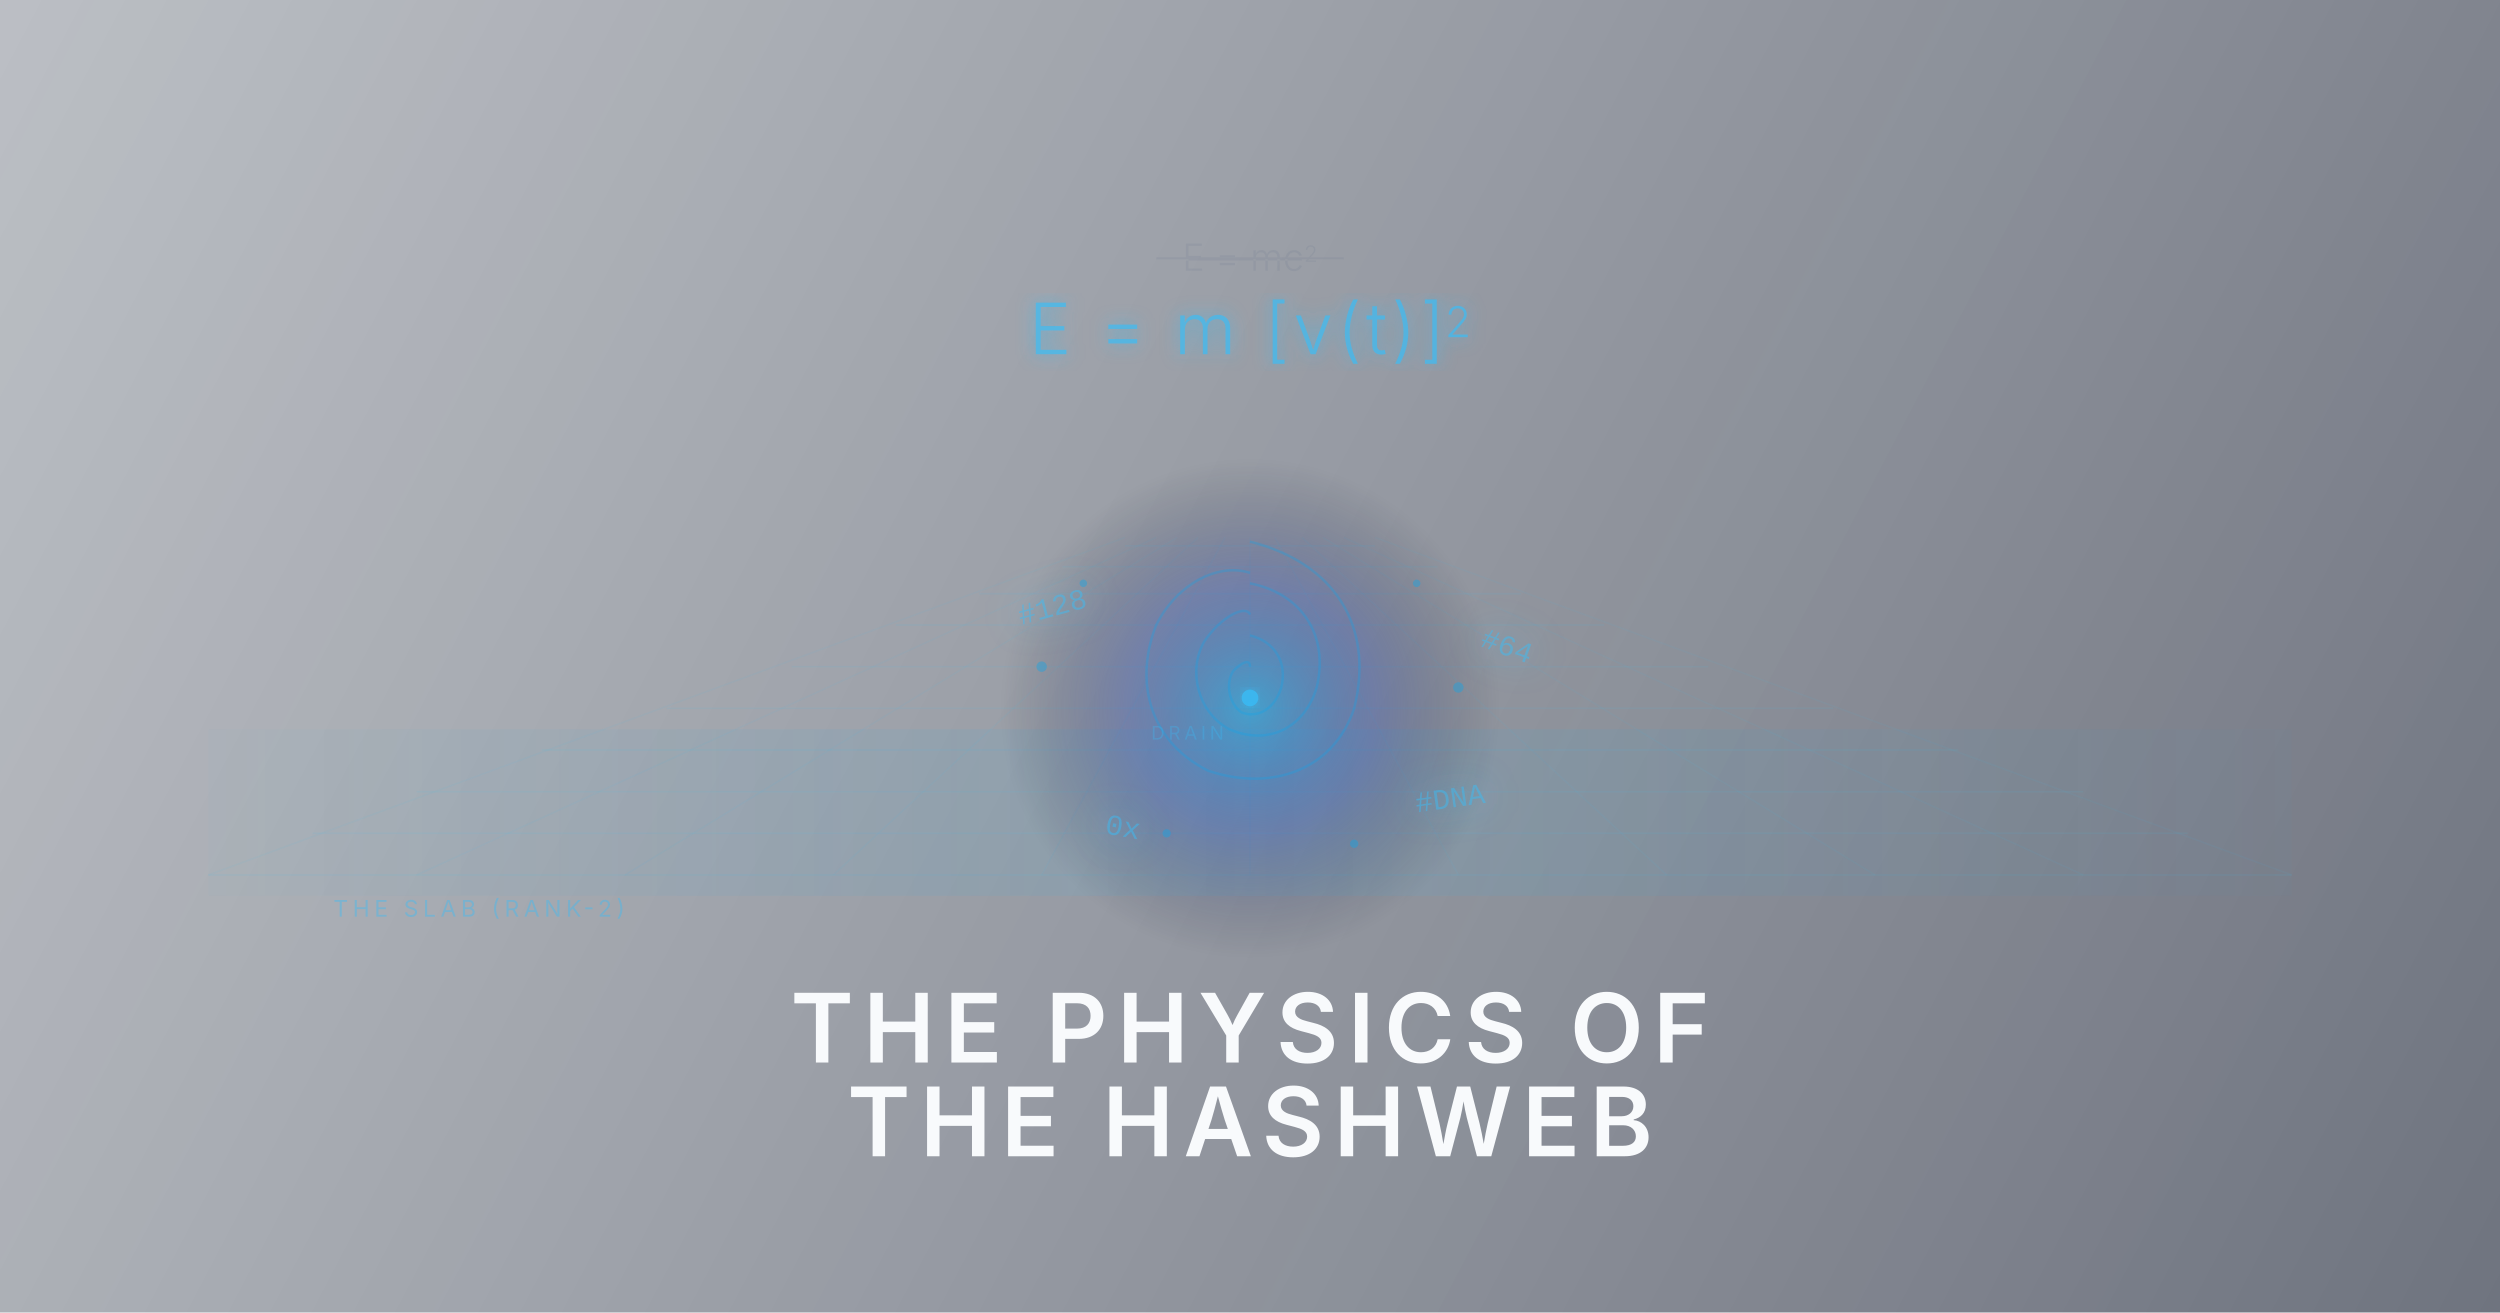
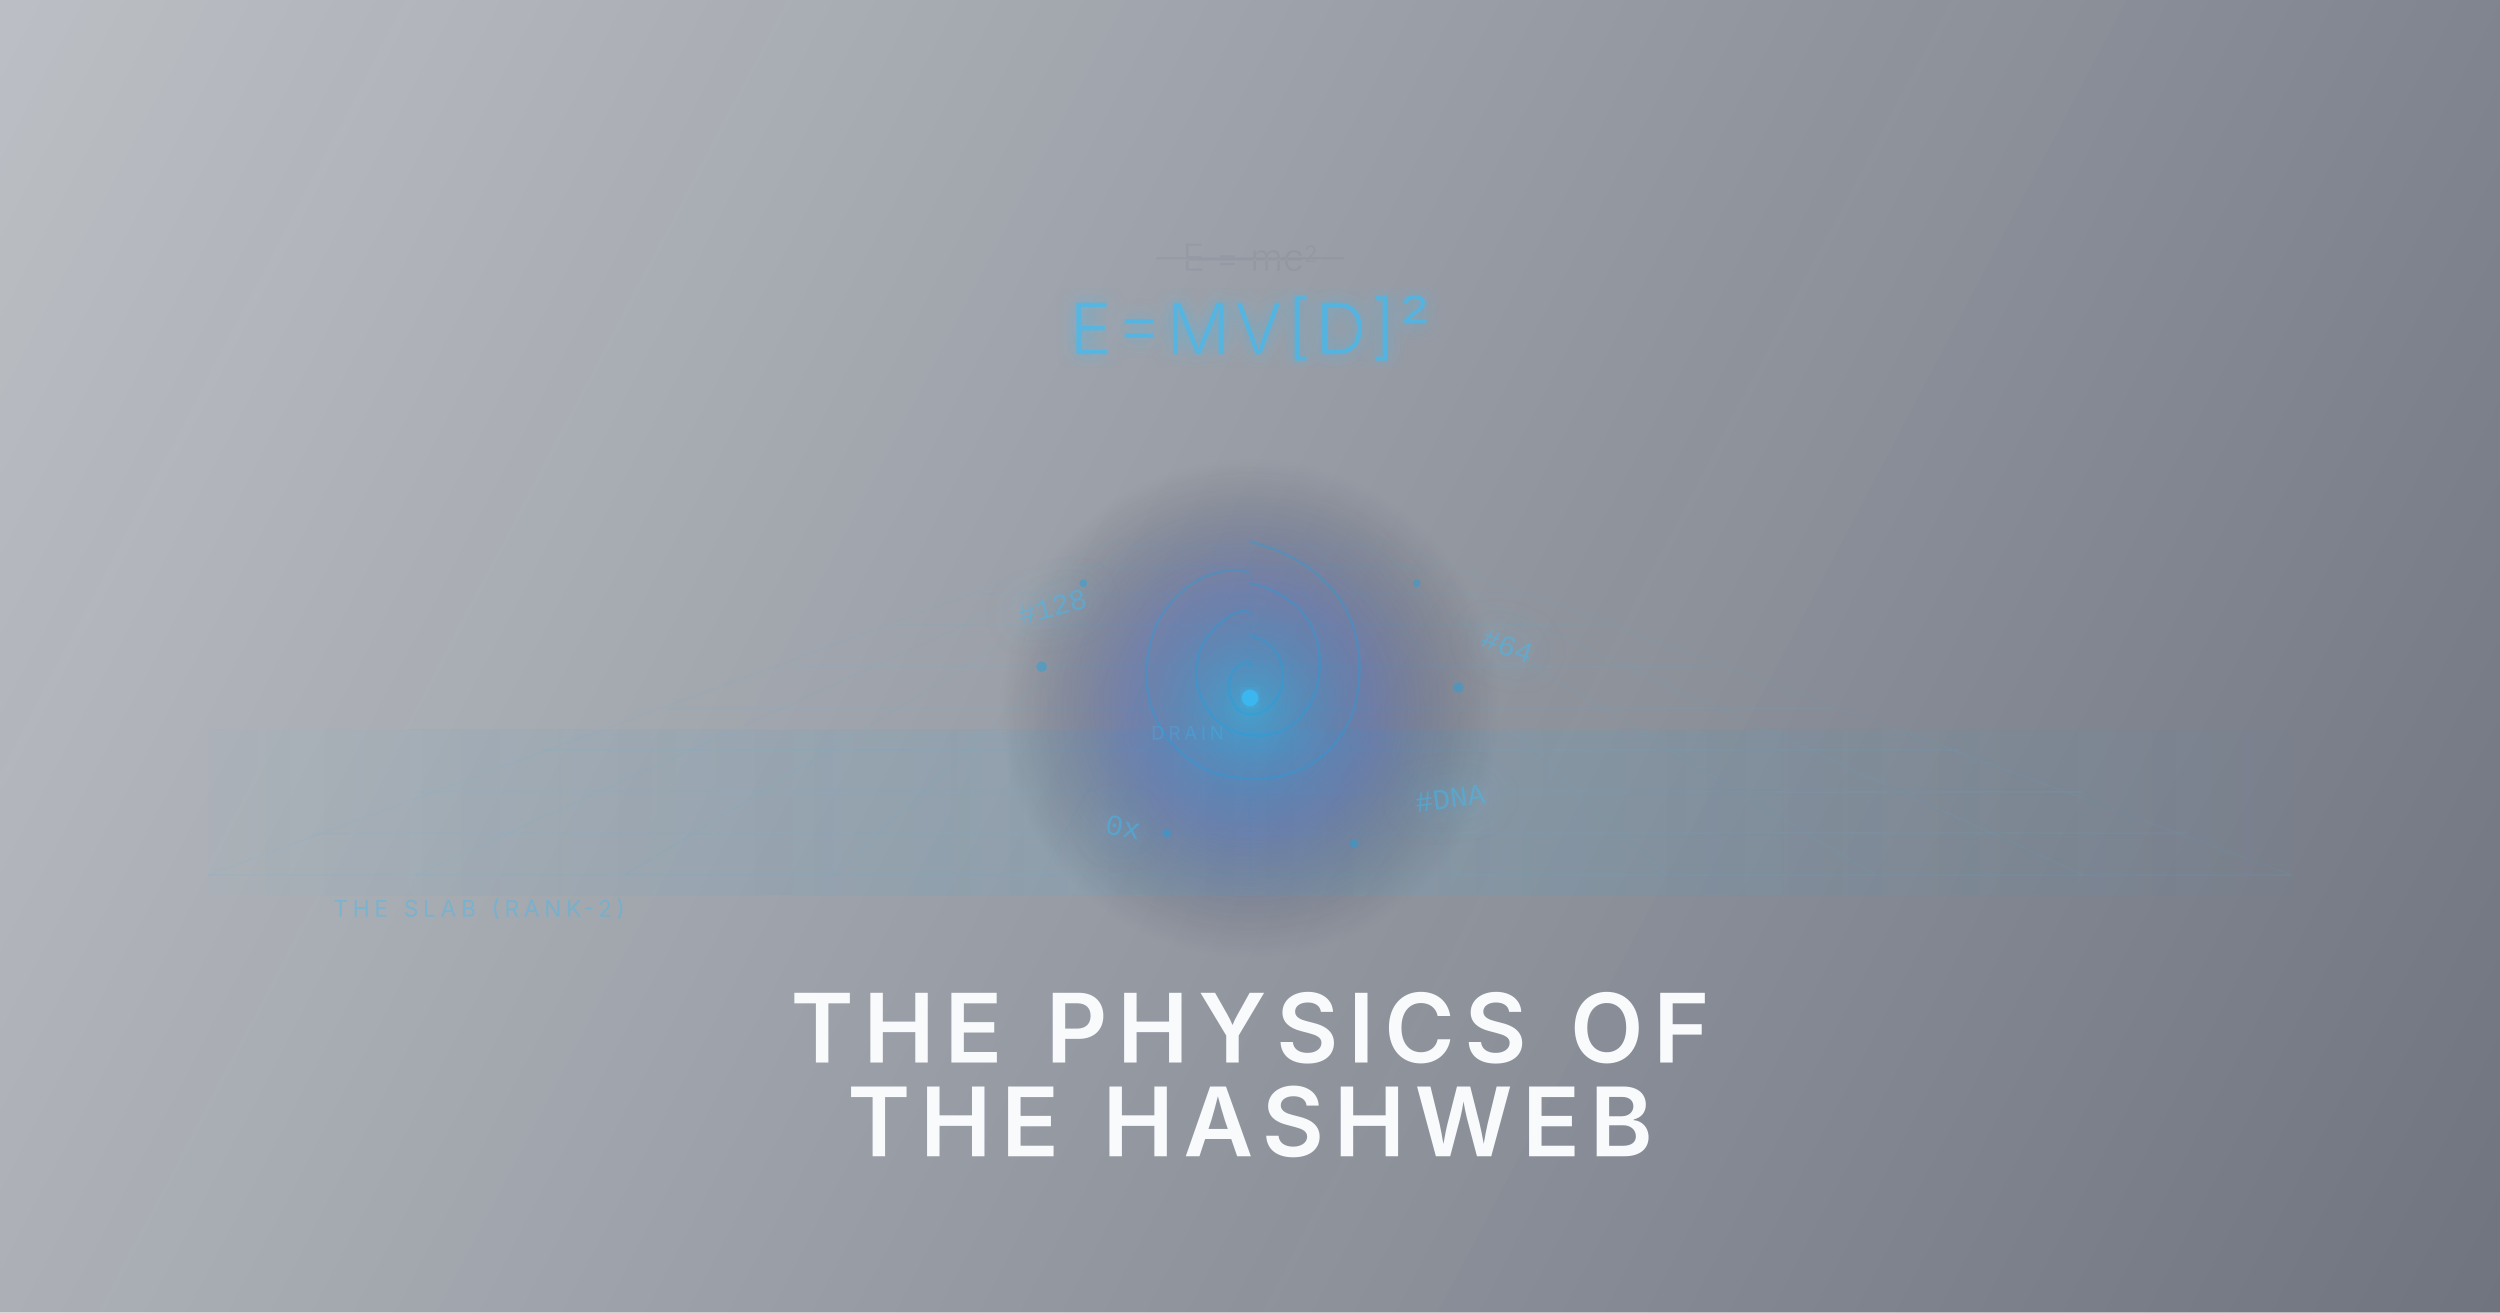
<svg xmlns="http://www.w3.org/2000/svg" width="1200" height="630" viewBox="0 0 1200 630" fill="none">
  <rect width="1200" height="630" fill="none" />
  <defs>
    <linearGradient id="ph-g1" x1="0" y1="0" x2="1200" y2="630" gradientUnits="userSpaceOnUse">
      <stop offset="0" stop-color="#1E293B" stop-opacity="0.3" />
      <stop offset="1" stop-color="#0F172A" stop-opacity="0.6" />
    </linearGradient>
    <radialGradient id="ph-drain" cx="600" cy="340" r="120" gradientUnits="userSpaceOnUse">
      <stop offset="0" stop-color="#0EA5E9" stop-opacity="0.6" />
      <stop offset="0.5" stop-color="#1E40AF" stop-opacity="0.3" />
      <stop offset="1" stop-color="#030617" stop-opacity="0" />
    </radialGradient>
    <linearGradient id="ph-slab" x1="0" y1="350" x2="1200" y2="350" gradientUnits="userSpaceOnUse">
      <stop offset="0" stop-color="#0EA5E9" stop-opacity="0" />
      <stop offset="0.3" stop-color="#0EA5E9" stop-opacity="0.15" />
      <stop offset="0.5" stop-color="#38BDF8" stop-opacity="0.25" />
      <stop offset="0.7" stop-color="#0EA5E9" stop-opacity="0.15" />
      <stop offset="1" stop-color="#0EA5E9" stop-opacity="0" />
    </linearGradient>
    <filter id="ph-glow">
      <feGaussianBlur stdDeviation="4" result="blur" />
      <feMerge>
        <feMergeNode in="blur" />
        <feMergeNode in="SourceGraphic" />
      </feMerge>
    </filter>
    <filter id="ph-softglow">
      <feGaussianBlur stdDeviation="8" result="blur" />
      <feMerge>
        <feMergeNode in="blur" />
        <feMergeNode in="SourceGraphic" />
      </feMerge>
    </filter>
  </defs>
  <rect width="1200" height="630" fill="url(#ph-g1)" />
  <g stroke="rgba(56,189,248,0.08)" stroke-width="0.8">
    <line x1="100" y1="420" x2="1100" y2="420" />
    <line x1="150" y1="400" x2="1050" y2="400" />
    <line x1="200" y1="380" x2="1000" y2="380" />
    <line x1="260" y1="360" x2="940" y2="360" />
    <line x1="320" y1="340" x2="880" y2="340" />
    <line x1="380" y1="320" x2="820" y2="320" />
    <line x1="430" y1="300" x2="770" y2="300" />
    <line x1="470" y1="285" x2="730" y2="285" />
    <line x1="510" y1="272" x2="690" y2="272" />
    <line x1="540" y1="262" x2="660" y2="262" />
  </g>
  <g stroke="rgba(56,189,248,0.06)" stroke-width="0.8">
    <line x1="100" y1="420" x2="540" y2="258" />
    <line x1="200" y1="420" x2="555" y2="258" />
    <line x1="300" y1="420" x2="565" y2="258" />
    <line x1="400" y1="420" x2="575" y2="258" />
    <line x1="500" y1="420" x2="588" y2="258" />
    <line x1="600" y1="420" x2="600" y2="258" />
    <line x1="700" y1="420" x2="612" y2="258" />
    <line x1="800" y1="420" x2="625" y2="258" />
    <line x1="900" y1="420" x2="635" y2="258" />
    <line x1="1000" y1="420" x2="645" y2="258" />
    <line x1="1100" y1="420" x2="660" y2="258" />
  </g>
  <rect x="100" y="350" width="1000" height="80" fill="url(#ph-slab)" opacity="0.4" />
  <circle cx="600" cy="340" r="120" fill="url(#ph-drain)" />
  <g stroke="rgba(14,165,233,0.3)" stroke-width="1.2" fill="none">
    <path d="M600 260 C640 270 660 300 650 340 C640 370 610 380 580 370 C550 355 545 325 555 300 C565 280 585 270 600 275" />
    <path d="M600 280 C625 285 638 305 632 330 C626 350 608 358 590 350 C575 342 570 322 578 308 C586 296 598 290 600 295" />
    <path d="M600 305 C612 308 618 318 615 330 C612 340 604 345 596 342 C590 338 588 328 592 322 C596 318 600 316 600 320" />
  </g>
  <circle cx="600" cy="335" r="4" fill="#38BDF8" filter="url(#ph-glow)" opacity="0.8" />
  <g font-family="'IBM Plex Mono', 'Courier New', monospace" font-size="14" fill="#38BDF8" opacity="0.5" filter="url(#ph-softglow)">
    <text x="490" y="300" transform="rotate(-15 490 300)">#128</text>
    <text x="710" y="310" transform="rotate(20 710 310)">#64</text>
    <text x="530" y="400" transform="rotate(10 530 400)">0x</text>
    <text x="680" y="390" transform="rotate(-8 680 390)">#DNA</text>
  </g>
  <g fill="#0EA5E9" opacity="0.4">
    <circle cx="500" cy="320" r="2.5" />
    <circle cx="520" cy="280" r="1.8" />
    <circle cx="700" cy="330" r="2.5" />
    <circle cx="680" cy="280" r="1.8" />
    <circle cx="560" cy="400" r="2" />
    <circle cx="650" cy="405" r="2" />
  </g>
  <g filter="url(#ph-glow)" opacity="0.7">
-     <text x="600" y="170" font-family="'IBM Plex Sans', 'Inter', sans-serif" font-size="34" font-weight="300" fill="#38BDF8" text-anchor="middle" letter-spacing="0.06em">E = m [v(t)]<tspan baseline-shift="super" font-size="0.6em">2</tspan>
-     </text>
+     <text x="600" y="170" font-family="'IBM Plex Sans', 'Inter', sans-serif" font-size="34" font-weight="300" fill="#38BDF8" text-anchor="middle" letter-spacing="0.06em">E=MV[D]²</text>
  </g>
  <g opacity="0.15">
    <text x="600" y="130" font-family="'IBM Plex Sans', 'Inter', sans-serif" font-size="18" font-weight="300" fill="#64748B" text-anchor="middle" text-decoration="line-through">E = mc<tspan baseline-shift="super" font-size="0.6em">2</tspan>
    </text>
    <line x1="555" y1="124" x2="645" y2="124" stroke="#64748B" stroke-width="1" />
  </g>
  <g font-family="'IBM Plex Sans', 'Inter', sans-serif" font-size="11" fill="rgba(56,189,248,0.4)" letter-spacing="0.2em">
    <text x="160" y="440">THE SLAB (RANK-2)</text>
    <text x="570" y="355" text-anchor="middle" font-size="9" fill="rgba(56,189,248,0.3)">DRAIN</text>
  </g>
  <g fill="#F8FAFC" font-family="'IBM Plex Sans', 'Inter', sans-serif" font-weight="600" text-anchor="middle">
    <text x="600" y="510" font-size="46" letter-spacing="0.1em">THE PHYSICS OF</text>
    <text x="600" y="555" font-size="46" letter-spacing="0.1em">THE HASHWEB</text>
  </g>
</svg>
